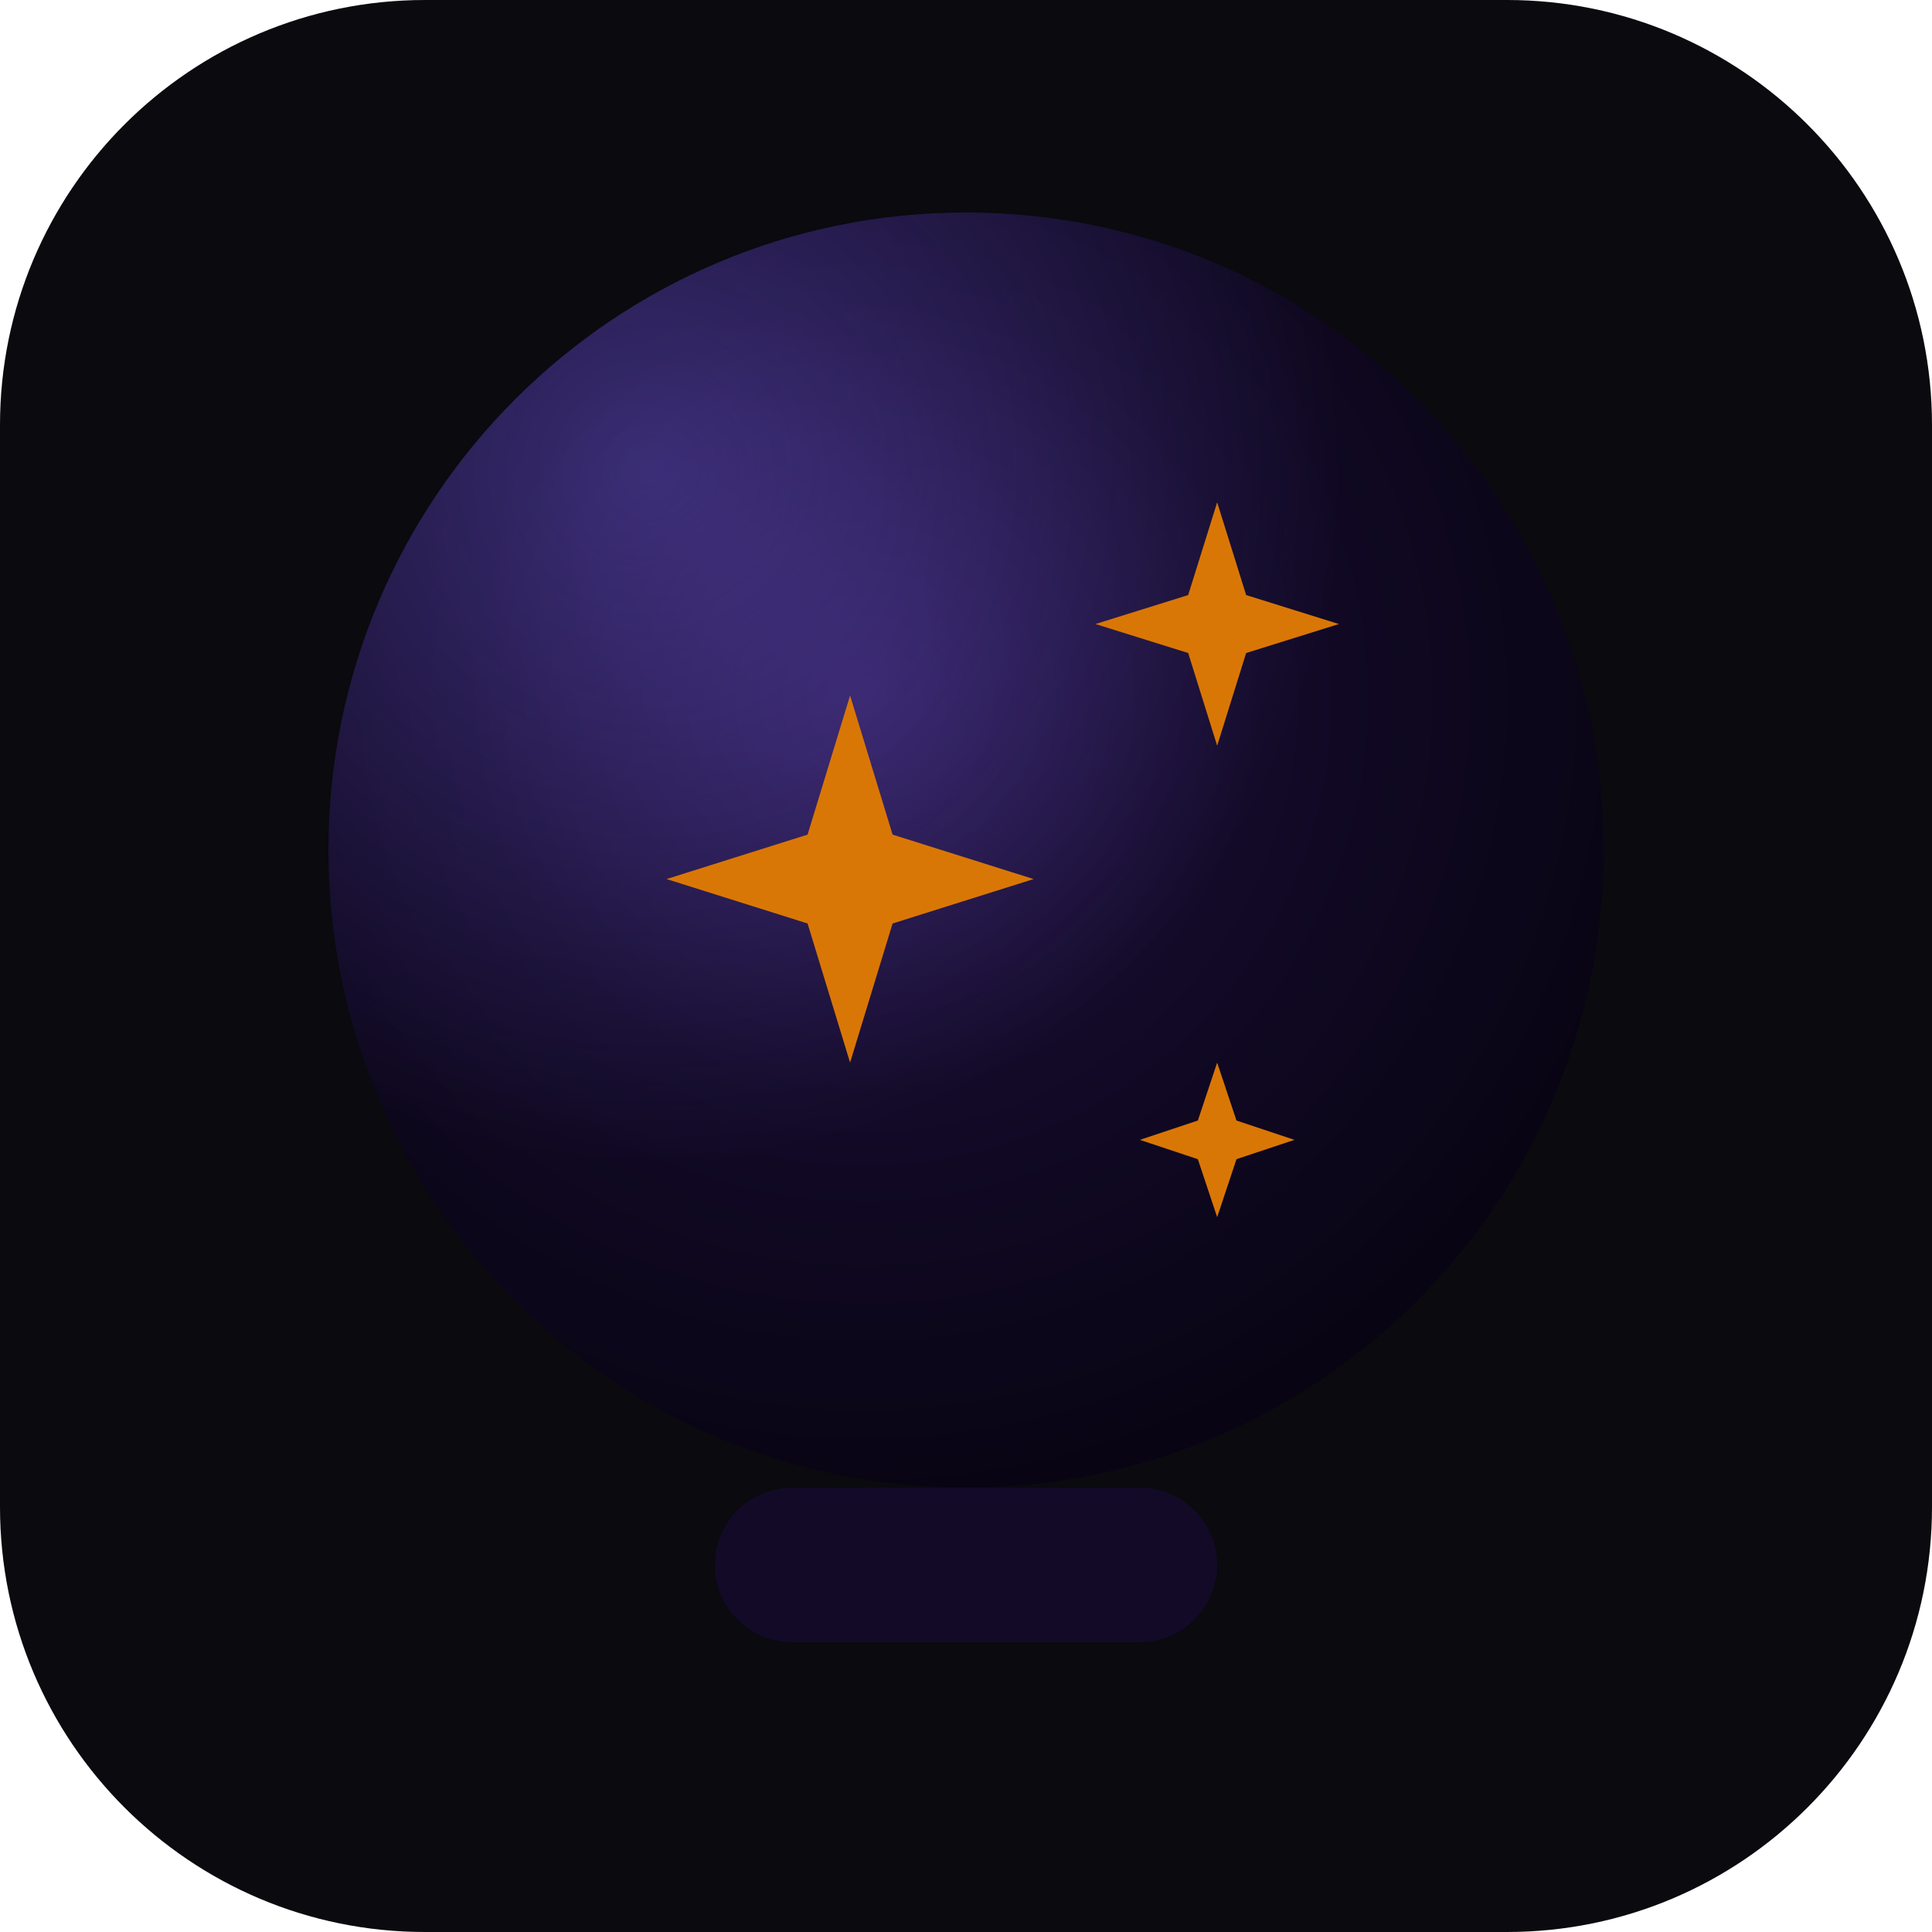
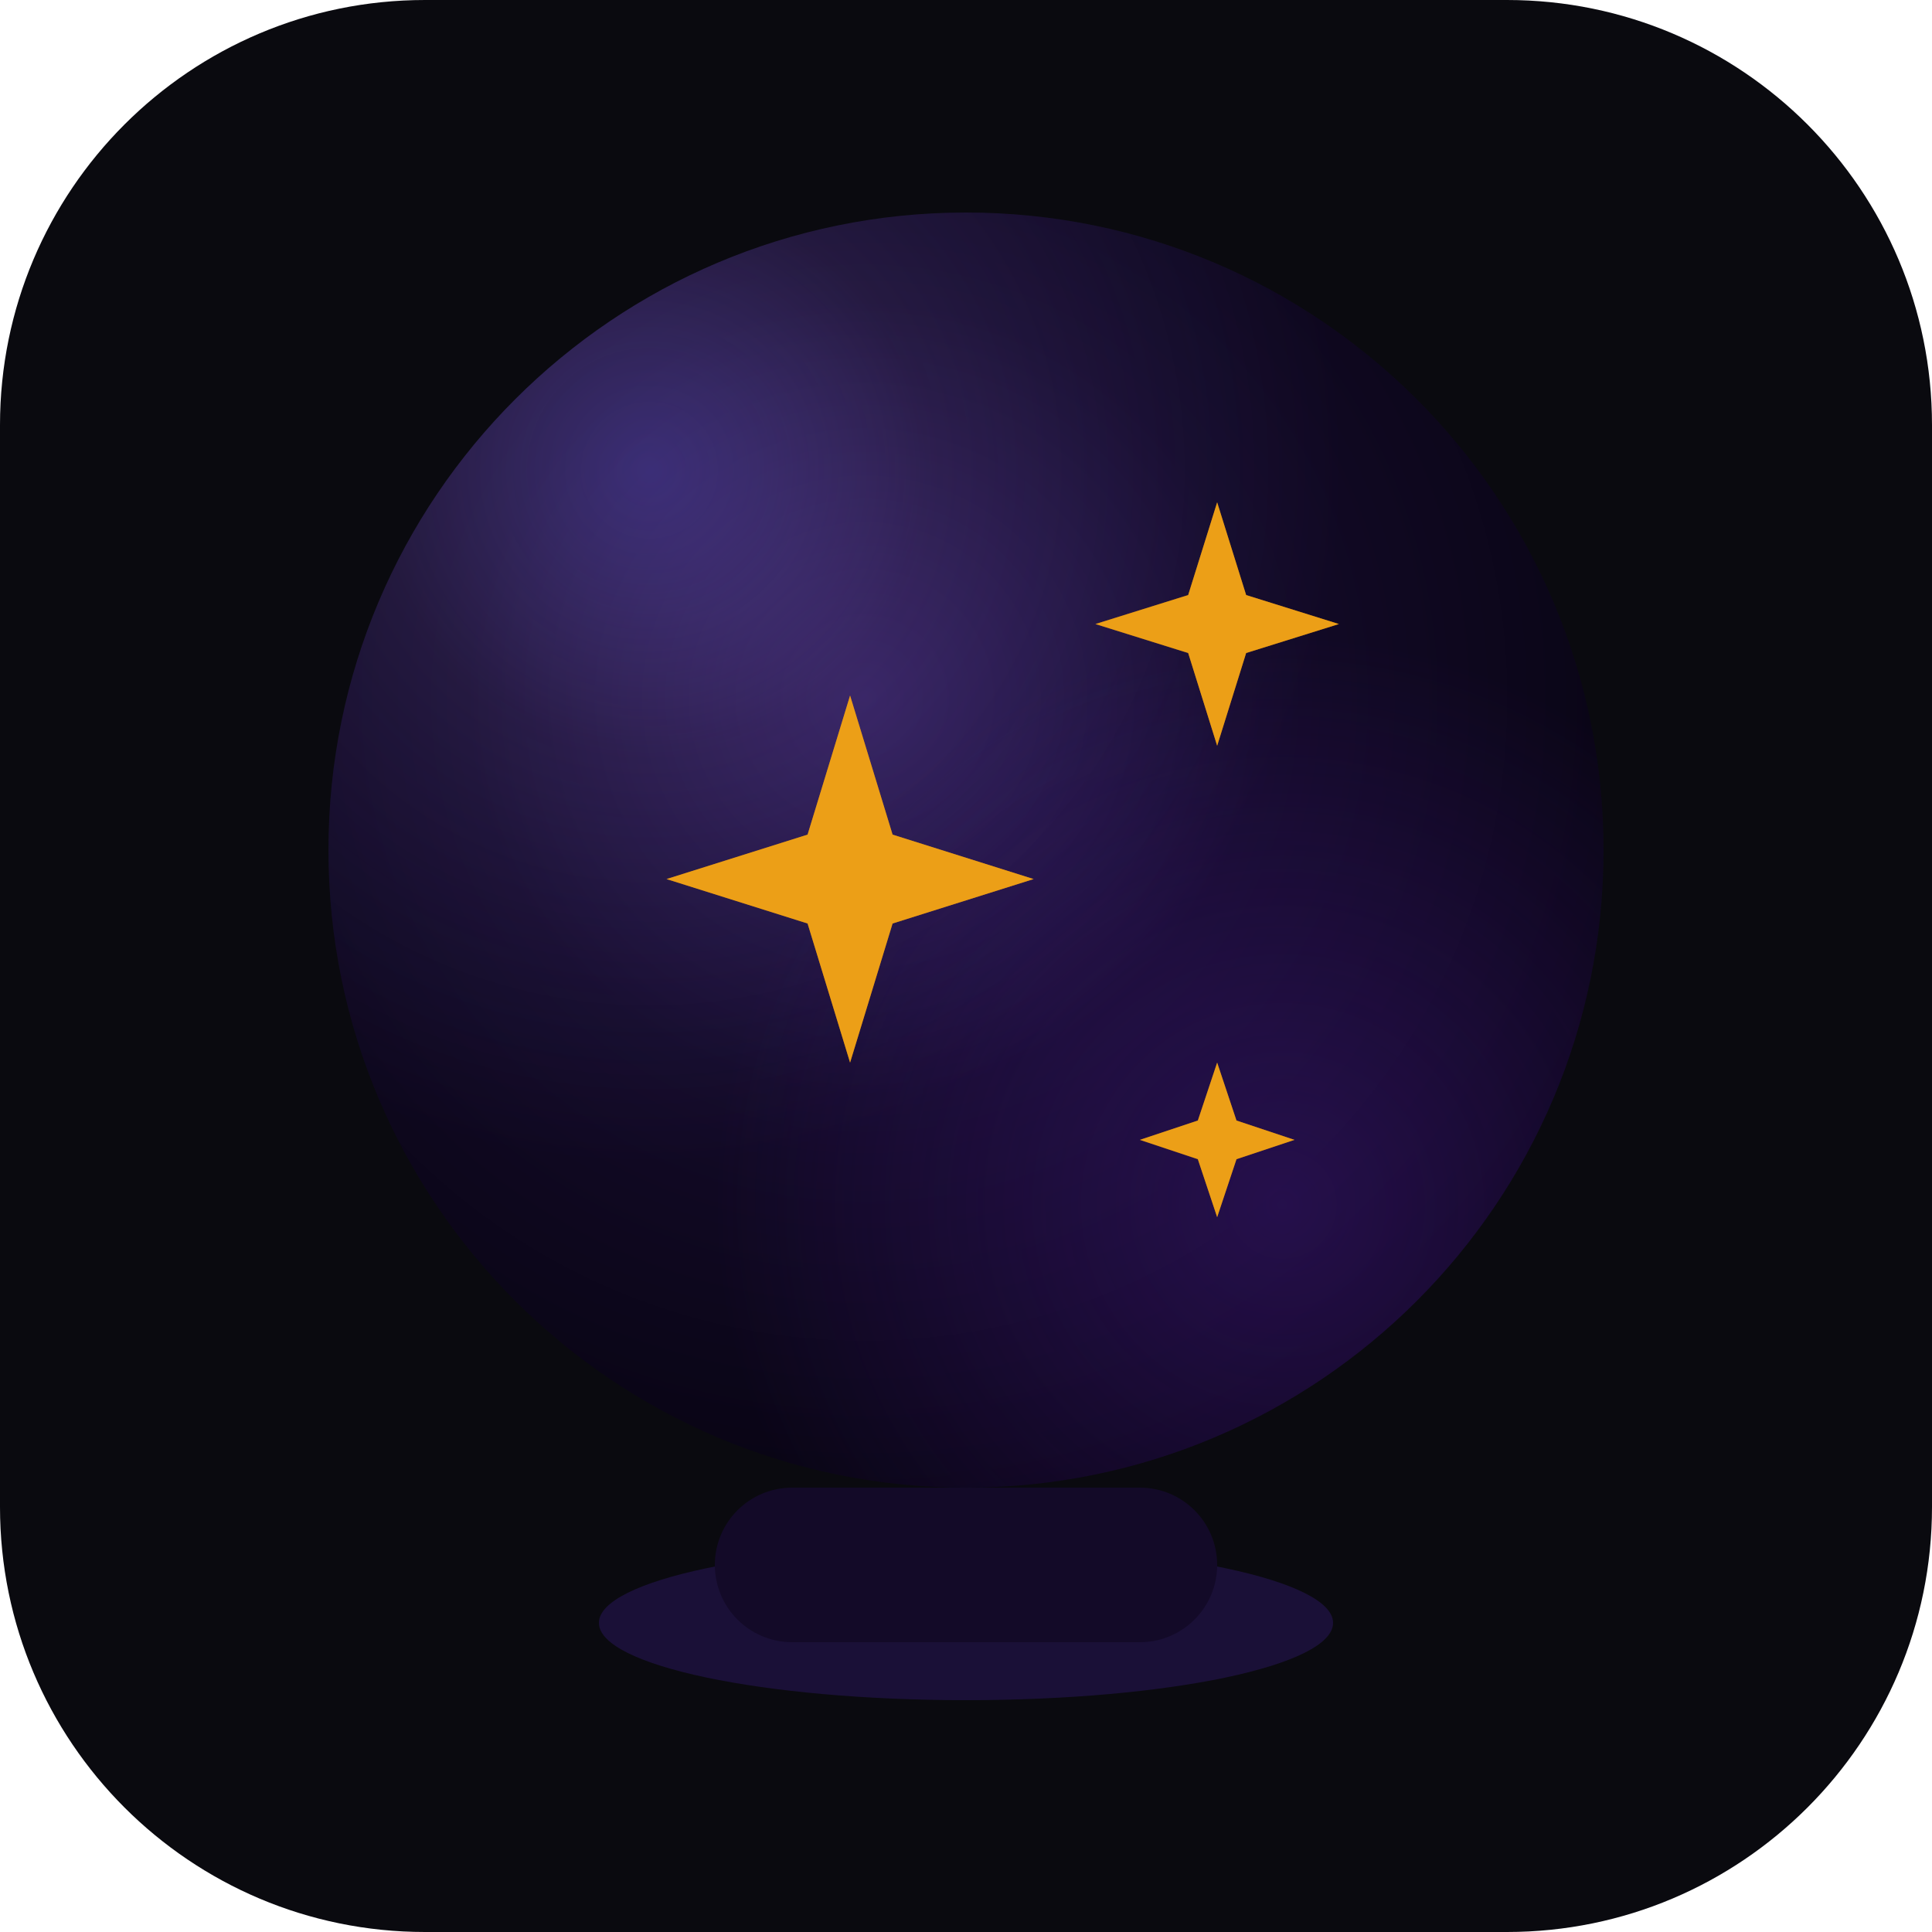
<svg xmlns="http://www.w3.org/2000/svg" width="32" height="32" viewBox="0 0 100 100" fill="none">
  <defs>
    <radialGradient id="b" cx="42%" cy="38%" r="70%">
      <stop offset="0%" stop-color="#2d1b55" />
      <stop offset="45%" stop-color="#130a28" />
      <stop offset="100%" stop-color="#06030f" />
    </radialGradient>
-     <radialGradient id="l" cx="25%" cy="20%" r="55%">
+     <radialGradient id="light" cx="25%" cy="20%" r="55%">
      <stop offset="0%" stop-color="#7c6af7" stop-opacity="0.35" />
+       <stop offset="40%" stop-color="#a78bfa" stop-opacity="0.12" />
      <stop offset="100%" stop-color="#7c6af7" stop-opacity="0" />
+     </radialGradient>
+     <radialGradient id="rim" cx="75%" cy="78%" r="45%">
+       <stop offset="0%" stop-color="#4c1d95" stop-opacity="0.4" />
+       <stop offset="100%" stop-color="#4c1d95" stop-opacity="0" />
    </radialGradient>
  </defs>
  <rect width="100" height="100" rx="22" fill="#0a0a0f" />
+   <ellipse cx="50" cy="84" rx="19" ry="4" fill="#2a1560" opacity="0.5" />
  <rect x="37" y="77" width="26" height="8" rx="4" fill="#130a28" />
  <circle cx="50" cy="44" r="33" fill="url(#b)" />
-   <circle cx="50" cy="44" r="33" fill="url(#l)" />
+   <circle cx="50" cy="44" r="33" fill="url(#light)" />
+   <circle cx="50" cy="44" r="33" fill="url(#rim)" />
  <path d="M44,36 L46.2,43.2 L53.5,45.5 L46.2,47.8 L44,55 L41.8,47.8 L34.5,45.5 L41.8,43.2 Z" fill="#d97706" />
+   <path d="M44,36 L46.2,43.2 L53.5,45.5 L46.2,47.8 L44,55 L41.8,47.8 L34.5,45.5 L41.8,43.2 Z" fill="#fbbf24" opacity="0.55" />
  <path d="M63,26 L64.5,30.8 L69.3,32.3 L64.5,33.8 L63,38.6 L61.5,33.8 L56.7,32.3 L61.5,30.8 Z" fill="#d97706" />
+   <path d="M63,26 L64.5,30.8 L69.3,32.3 L64.5,33.8 L63,38.6 L61.5,33.8 L56.7,32.3 L61.5,30.8 Z" fill="#fbbf24" opacity="0.55" />
  <path d="M63,55 L64,58 L67,59 L64,60 L63,63 L62,60 L59,59 L62,58 Z" fill="#d97706" />
+   <path d="M63,55 L64,58 L67,59 L64,60 L63,63 L62,60 L59,59 L62,58 Z" fill="#fbbf24" opacity="0.55" />
</svg>
